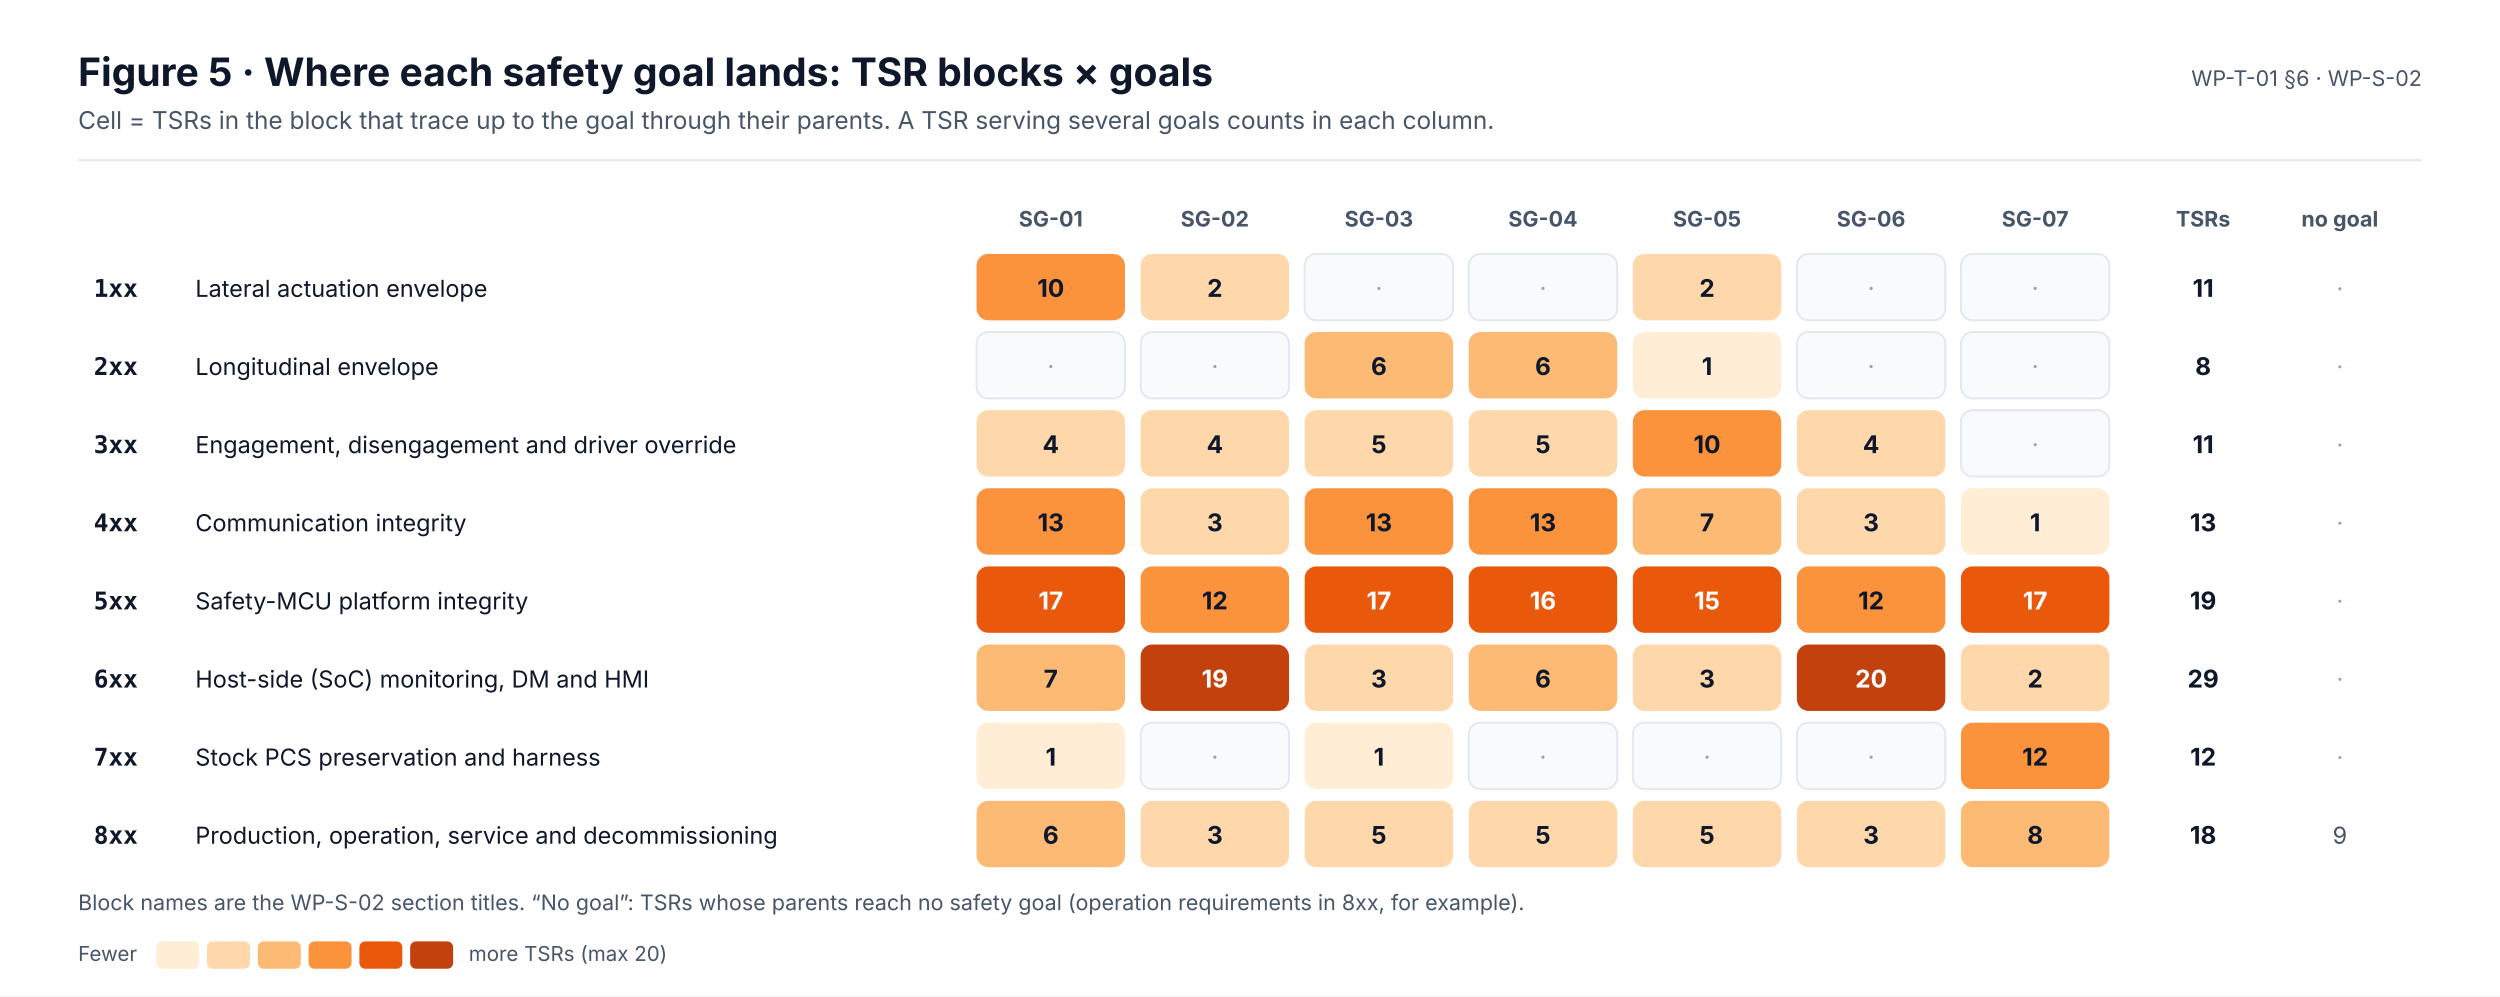
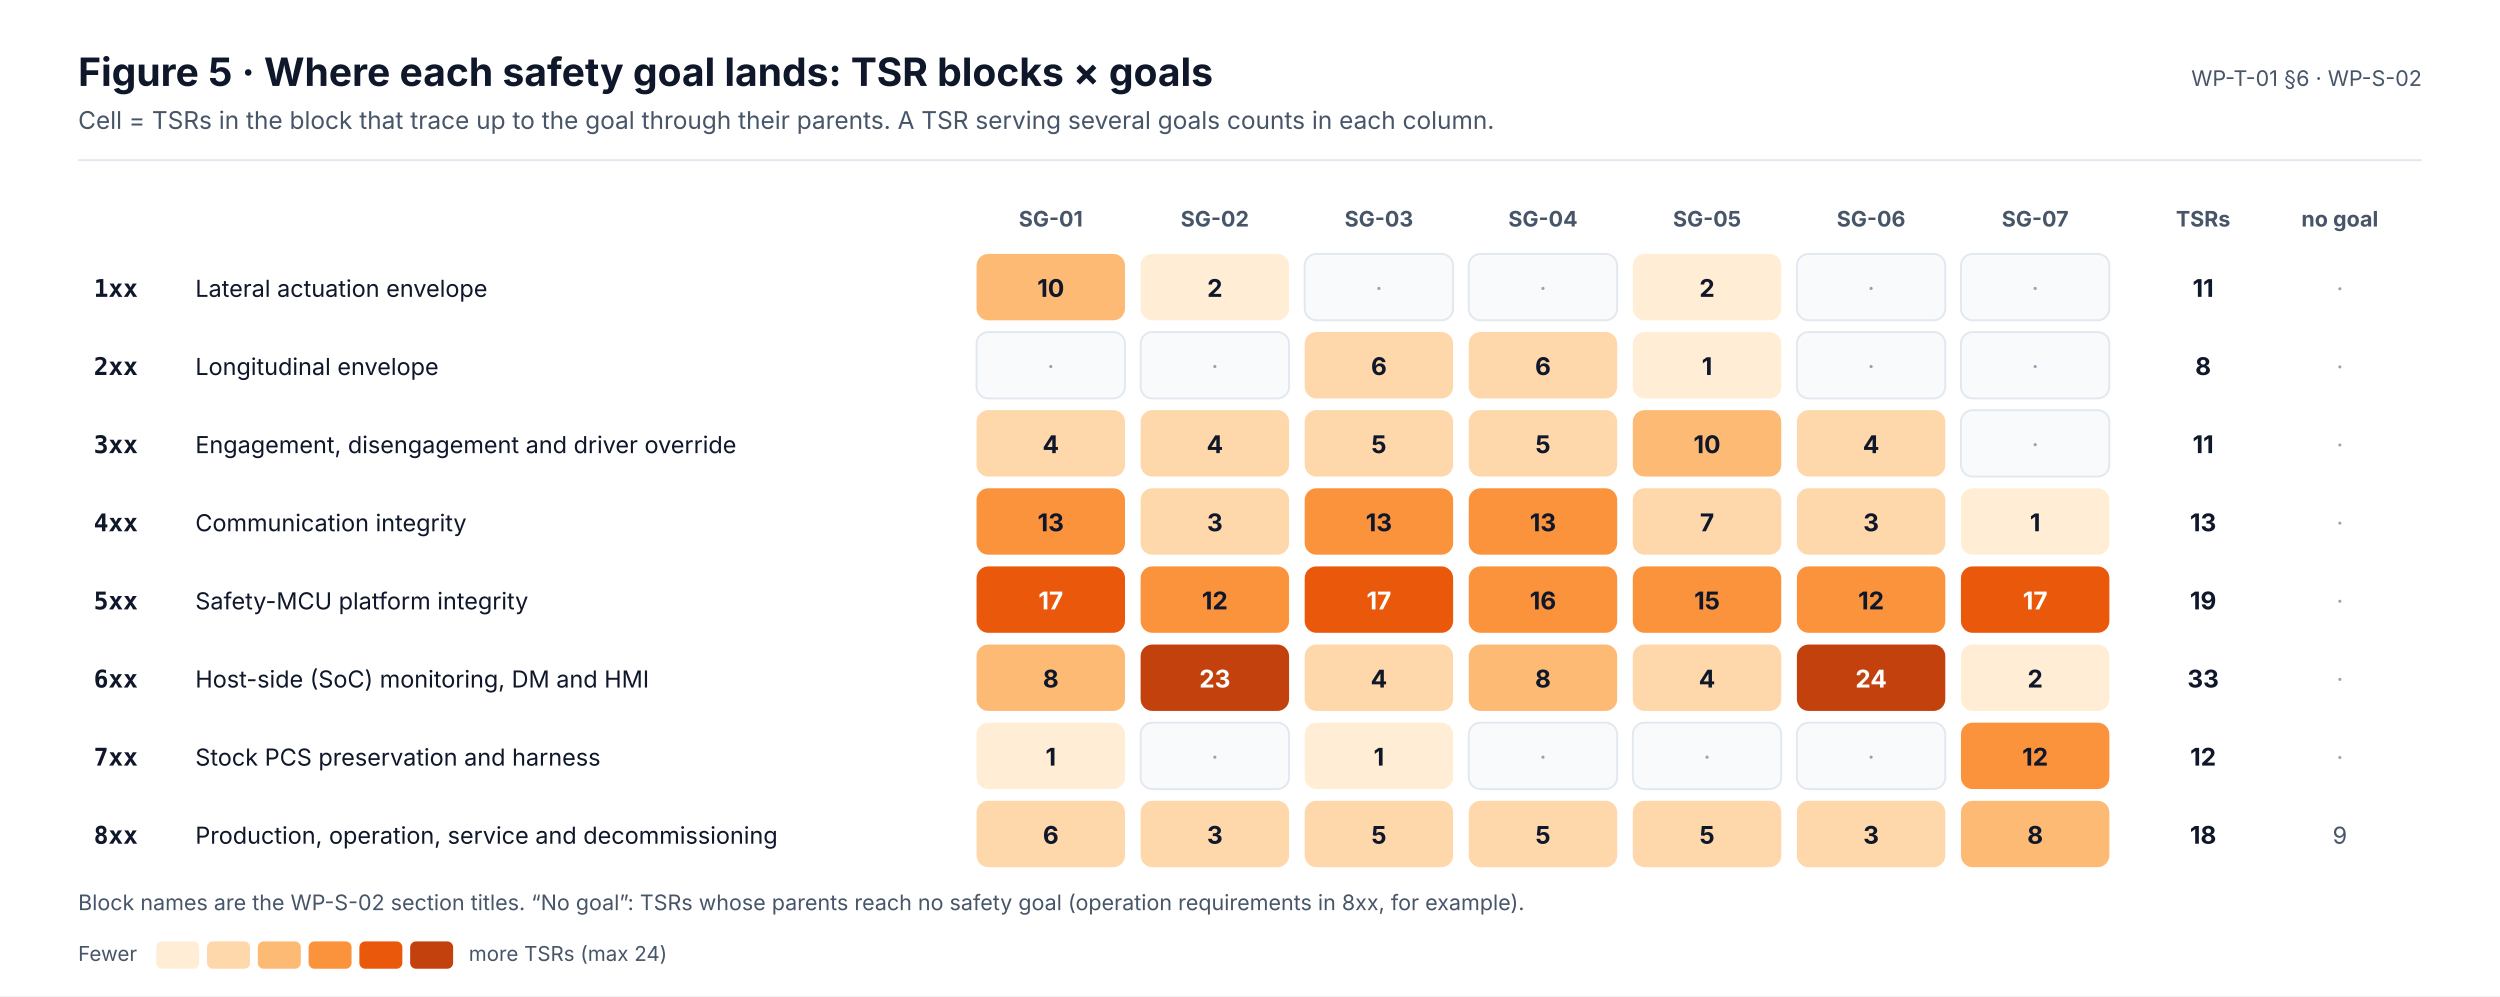
<svg xmlns="http://www.w3.org/2000/svg" width="1280" height="510" viewBox="0 0 1280 510" font-family="Inter, 'Segoe UI', Helvetica, Arial, sans-serif" role="img">
  <defs>
    <marker id="ink" viewBox="0 0 10 10" refX="9" refY="5" markerWidth="7" markerHeight="7" orient="auto-start-reverse">
      <path d="M0,0 L10,5 L0,10 z" fill="#0F172A" />
    </marker>
    <marker id="muted" viewBox="0 0 10 10" refX="9" refY="5" markerWidth="7" markerHeight="7" orient="auto-start-reverse">
      <path d="M0,0 L10,5 L0,10 z" fill="#475569" />
    </marker>
    <marker id="faint" viewBox="0 0 10 10" refX="9" refY="5" markerWidth="7" markerHeight="7" orient="auto-start-reverse">
      <path d="M0,0 L10,5 L0,10 z" fill="#94A3B8" />
    </marker>
    <marker id="safety" viewBox="0 0 10 10" refX="9" refY="5" markerWidth="7" markerHeight="7" orient="auto-start-reverse">
      <path d="M0,0 L10,5 L0,10 z" fill="#C2410C" />
    </marker>
    <marker id="sw" viewBox="0 0 10 10" refX="9" refY="5" markerWidth="7" markerHeight="7" orient="auto-start-reverse">
      <path d="M0,0 L10,5 L0,10 z" fill="#0F766E" />
    </marker>
    <marker id="hw" viewBox="0 0 10 10" refX="9" refY="5" markerWidth="7" markerHeight="7" orient="auto-start-reverse">
      <path d="M0,0 L10,5 L0,10 z" fill="#4F46E5" />
    </marker>
    <marker id="aou" viewBox="0 0 10 10" refX="9" refY="5" markerWidth="7" markerHeight="7" orient="auto-start-reverse">
      <path d="M0,0 L10,5 L0,10 z" fill="#D97706" />
    </marker>
    <marker id="red" viewBox="0 0 10 10" refX="9" refY="5" markerWidth="7" markerHeight="7" orient="auto-start-reverse">
      <path d="M0,0 L10,5 L0,10 z" fill="#D2553F" />
    </marker>
  </defs>
  <rect x="0" y="0" width="1280" height="510" rx="0" fill="#FFFFFF" stroke="none" stroke-width="0" />
  <text x="40" y="44" font-size="20" fill="#0F172A" font-weight="700">Figure 5 · Where each safety goal lands: TSR blocks × goals</text>
  <text x="40" y="66" font-size="12.5" fill="#475569">Cell = TSRs in the block that trace up to the goal through their parents. A TSR serving several goals counts in each column.</text>
  <text x="1240" y="44" font-size="11" fill="#475569" text-anchor="end">WP-T-01 §6 · WP-S-02</text>
  <line x1="40" y1="82" x2="1240" y2="82" stroke="#E2E8F0" stroke-width="1" />
  <text x="538" y="116" font-size="11" fill="#475569" font-weight="700" text-anchor="middle">SG-01</text>
  <text x="622" y="116" font-size="11" fill="#475569" font-weight="700" text-anchor="middle">SG-02</text>
  <text x="706" y="116" font-size="11" fill="#475569" font-weight="700" text-anchor="middle">SG-03</text>
  <text x="790" y="116" font-size="11" fill="#475569" font-weight="700" text-anchor="middle">SG-04</text>
  <text x="874" y="116" font-size="11" fill="#475569" font-weight="700" text-anchor="middle">SG-05</text>
  <text x="958" y="116" font-size="11" fill="#475569" font-weight="700" text-anchor="middle">SG-06</text>
  <text x="1042" y="116" font-size="11" fill="#475569" font-weight="700" text-anchor="middle">SG-07</text>
  <text x="1128" y="116" font-size="11" fill="#475569" font-weight="700" text-anchor="middle">TSRs</text>
  <text x="1198" y="116" font-size="11" fill="#475569" font-weight="700" text-anchor="middle">no goal</text>
  <text x="48" y="152" font-size="12.5" fill="#0F172A" font-weight="700" font-family="'JetBrains Mono', 'SFMono-Regular', Menlo, Consolas, monospace">1xx</text>
  <text x="100" y="152" font-size="12" fill="#0F172A">Lateral actuation envelope</text>
-   <rect x="500" y="130" width="76" height="34" rx="6" fill="#FB923C" stroke="none" stroke-width="1" />
+   <rect x="500" y="130" width="76" height="34" rx="6" fill="#FDBA74" stroke="none" stroke-width="1" />
  <text x="538" y="152" font-size="12.5" fill="#0F172A" font-weight="700" text-anchor="middle">10</text>
-   <rect x="584" y="130" width="76" height="34" rx="6" fill="#FED7AA" stroke="none" stroke-width="1" />
+   <rect x="584" y="130" width="76" height="34" rx="6" fill="#FFEDD5" stroke="none" stroke-width="1" />
  <text x="622" y="152" font-size="12.5" fill="#0F172A" font-weight="700" text-anchor="middle">2</text>
  <rect x="668" y="130" width="76" height="34" rx="6" fill="#F8FAFC" stroke="#E2E8F0" stroke-width="1" />
  <text x="706" y="152" font-size="12.5" fill="#94A3B8" text-anchor="middle">·</text>
  <rect x="752" y="130" width="76" height="34" rx="6" fill="#F8FAFC" stroke="#E2E8F0" stroke-width="1" />
  <text x="790" y="152" font-size="12.5" fill="#94A3B8" text-anchor="middle">·</text>
-   <rect x="836" y="130" width="76" height="34" rx="6" fill="#FED7AA" stroke="none" stroke-width="1" />
+   <rect x="836" y="130" width="76" height="34" rx="6" fill="#FFEDD5" stroke="none" stroke-width="1" />
  <text x="874" y="152" font-size="12.5" fill="#0F172A" font-weight="700" text-anchor="middle">2</text>
  <rect x="920" y="130" width="76" height="34" rx="6" fill="#F8FAFC" stroke="#E2E8F0" stroke-width="1" />
  <text x="958" y="152" font-size="12.5" fill="#94A3B8" text-anchor="middle">·</text>
  <rect x="1004" y="130" width="76" height="34" rx="6" fill="#F8FAFC" stroke="#E2E8F0" stroke-width="1" />
  <text x="1042" y="152" font-size="12.5" fill="#94A3B8" text-anchor="middle">·</text>
  <text x="1128" y="152" font-size="12.5" fill="#0F172A" font-weight="700" text-anchor="middle">11</text>
  <text x="1198" y="152" font-size="12" fill="#94A3B8" text-anchor="middle">·</text>
  <text x="48" y="192" font-size="12.5" fill="#0F172A" font-weight="700" font-family="'JetBrains Mono', 'SFMono-Regular', Menlo, Consolas, monospace">2xx</text>
  <text x="100" y="192" font-size="12" fill="#0F172A">Longitudinal envelope</text>
  <rect x="500" y="170" width="76" height="34" rx="6" fill="#F8FAFC" stroke="#E2E8F0" stroke-width="1" />
  <text x="538" y="192" font-size="12.5" fill="#94A3B8" text-anchor="middle">·</text>
  <rect x="584" y="170" width="76" height="34" rx="6" fill="#F8FAFC" stroke="#E2E8F0" stroke-width="1" />
  <text x="622" y="192" font-size="12.5" fill="#94A3B8" text-anchor="middle">·</text>
-   <rect x="668" y="170" width="76" height="34" rx="6" fill="#FDBA74" stroke="none" stroke-width="1" />
+   <rect x="668" y="170" width="76" height="34" rx="6" fill="#FED7AA" stroke="none" stroke-width="1" />
  <text x="706" y="192" font-size="12.5" fill="#0F172A" font-weight="700" text-anchor="middle">6</text>
-   <rect x="752" y="170" width="76" height="34" rx="6" fill="#FDBA74" stroke="none" stroke-width="1" />
+   <rect x="752" y="170" width="76" height="34" rx="6" fill="#FED7AA" stroke="none" stroke-width="1" />
  <text x="790" y="192" font-size="12.5" fill="#0F172A" font-weight="700" text-anchor="middle">6</text>
  <rect x="836" y="170" width="76" height="34" rx="6" fill="#FFEDD5" stroke="none" stroke-width="1" />
  <text x="874" y="192" font-size="12.5" fill="#0F172A" font-weight="700" text-anchor="middle">1</text>
  <rect x="920" y="170" width="76" height="34" rx="6" fill="#F8FAFC" stroke="#E2E8F0" stroke-width="1" />
  <text x="958" y="192" font-size="12.5" fill="#94A3B8" text-anchor="middle">·</text>
  <rect x="1004" y="170" width="76" height="34" rx="6" fill="#F8FAFC" stroke="#E2E8F0" stroke-width="1" />
  <text x="1042" y="192" font-size="12.5" fill="#94A3B8" text-anchor="middle">·</text>
  <text x="1128" y="192" font-size="12.5" fill="#0F172A" font-weight="700" text-anchor="middle">8</text>
  <text x="1198" y="192" font-size="12" fill="#94A3B8" text-anchor="middle">·</text>
  <text x="48" y="232" font-size="12.5" fill="#0F172A" font-weight="700" font-family="'JetBrains Mono', 'SFMono-Regular', Menlo, Consolas, monospace">3xx</text>
  <text x="100" y="232" font-size="12" fill="#0F172A">Engagement, disengagement and driver override</text>
  <rect x="500" y="210" width="76" height="34" rx="6" fill="#FED7AA" stroke="none" stroke-width="1" />
  <text x="538" y="232" font-size="12.5" fill="#0F172A" font-weight="700" text-anchor="middle">4</text>
  <rect x="584" y="210" width="76" height="34" rx="6" fill="#FED7AA" stroke="none" stroke-width="1" />
  <text x="622" y="232" font-size="12.5" fill="#0F172A" font-weight="700" text-anchor="middle">4</text>
  <rect x="668" y="210" width="76" height="34" rx="6" fill="#FED7AA" stroke="none" stroke-width="1" />
  <text x="706" y="232" font-size="12.5" fill="#0F172A" font-weight="700" text-anchor="middle">5</text>
  <rect x="752" y="210" width="76" height="34" rx="6" fill="#FED7AA" stroke="none" stroke-width="1" />
  <text x="790" y="232" font-size="12.5" fill="#0F172A" font-weight="700" text-anchor="middle">5</text>
-   <rect x="836" y="210" width="76" height="34" rx="6" fill="#FB923C" stroke="none" stroke-width="1" />
+   <rect x="836" y="210" width="76" height="34" rx="6" fill="#FDBA74" stroke="none" stroke-width="1" />
  <text x="874" y="232" font-size="12.5" fill="#0F172A" font-weight="700" text-anchor="middle">10</text>
  <rect x="920" y="210" width="76" height="34" rx="6" fill="#FED7AA" stroke="none" stroke-width="1" />
  <text x="958" y="232" font-size="12.5" fill="#0F172A" font-weight="700" text-anchor="middle">4</text>
  <rect x="1004" y="210" width="76" height="34" rx="6" fill="#F8FAFC" stroke="#E2E8F0" stroke-width="1" />
  <text x="1042" y="232" font-size="12.5" fill="#94A3B8" text-anchor="middle">·</text>
  <text x="1128" y="232" font-size="12.5" fill="#0F172A" font-weight="700" text-anchor="middle">11</text>
  <text x="1198" y="232" font-size="12" fill="#94A3B8" text-anchor="middle">·</text>
  <text x="48" y="272" font-size="12.5" fill="#0F172A" font-weight="700" font-family="'JetBrains Mono', 'SFMono-Regular', Menlo, Consolas, monospace">4xx</text>
  <text x="100" y="272" font-size="12" fill="#0F172A">Communication integrity</text>
  <rect x="500" y="250" width="76" height="34" rx="6" fill="#FB923C" stroke="none" stroke-width="1" />
  <text x="538" y="272" font-size="12.5" fill="#0F172A" font-weight="700" text-anchor="middle">13</text>
  <rect x="584" y="250" width="76" height="34" rx="6" fill="#FED7AA" stroke="none" stroke-width="1" />
  <text x="622" y="272" font-size="12.5" fill="#0F172A" font-weight="700" text-anchor="middle">3</text>
  <rect x="668" y="250" width="76" height="34" rx="6" fill="#FB923C" stroke="none" stroke-width="1" />
  <text x="706" y="272" font-size="12.5" fill="#0F172A" font-weight="700" text-anchor="middle">13</text>
  <rect x="752" y="250" width="76" height="34" rx="6" fill="#FB923C" stroke="none" stroke-width="1" />
  <text x="790" y="272" font-size="12.5" fill="#0F172A" font-weight="700" text-anchor="middle">13</text>
-   <rect x="836" y="250" width="76" height="34" rx="6" fill="#FDBA74" stroke="none" stroke-width="1" />
+   <rect x="836" y="250" width="76" height="34" rx="6" fill="#FED7AA" stroke="none" stroke-width="1" />
  <text x="874" y="272" font-size="12.5" fill="#0F172A" font-weight="700" text-anchor="middle">7</text>
  <rect x="920" y="250" width="76" height="34" rx="6" fill="#FED7AA" stroke="none" stroke-width="1" />
  <text x="958" y="272" font-size="12.5" fill="#0F172A" font-weight="700" text-anchor="middle">3</text>
  <rect x="1004" y="250" width="76" height="34" rx="6" fill="#FFEDD5" stroke="none" stroke-width="1" />
  <text x="1042" y="272" font-size="12.5" fill="#0F172A" font-weight="700" text-anchor="middle">1</text>
  <text x="1128" y="272" font-size="12.5" fill="#0F172A" font-weight="700" text-anchor="middle">13</text>
  <text x="1198" y="272" font-size="12" fill="#94A3B8" text-anchor="middle">·</text>
  <text x="48" y="312" font-size="12.5" fill="#0F172A" font-weight="700" font-family="'JetBrains Mono', 'SFMono-Regular', Menlo, Consolas, monospace">5xx</text>
  <text x="100" y="312" font-size="12" fill="#0F172A">Safety-MCU platform integrity</text>
  <rect x="500" y="290" width="76" height="34" rx="6" fill="#EA580C" stroke="none" stroke-width="1" />
  <text x="538" y="312" font-size="12.5" fill="#FFFFFF" font-weight="700" text-anchor="middle">17</text>
  <rect x="584" y="290" width="76" height="34" rx="6" fill="#FB923C" stroke="none" stroke-width="1" />
  <text x="622" y="312" font-size="12.5" fill="#0F172A" font-weight="700" text-anchor="middle">12</text>
  <rect x="668" y="290" width="76" height="34" rx="6" fill="#EA580C" stroke="none" stroke-width="1" />
  <text x="706" y="312" font-size="12.5" fill="#FFFFFF" font-weight="700" text-anchor="middle">17</text>
-   <rect x="752" y="290" width="76" height="34" rx="6" fill="#EA580C" stroke="none" stroke-width="1" />
-   <text x="790" y="312" font-size="12.5" fill="#FFFFFF" font-weight="700" text-anchor="middle">16</text>
-   <rect x="836" y="290" width="76" height="34" rx="6" fill="#EA580C" stroke="none" stroke-width="1" />
-   <text x="874" y="312" font-size="12.5" fill="#FFFFFF" font-weight="700" text-anchor="middle">15</text>
+   <rect x="752" y="290" width="76" height="34" rx="6" fill="#FB923C" stroke="none" stroke-width="1" />
+   <text x="790" y="312" font-size="12.5" fill="#0F172A" font-weight="700" text-anchor="middle">16</text>
+   <rect x="836" y="290" width="76" height="34" rx="6" fill="#FB923C" stroke="none" stroke-width="1" />
+   <text x="874" y="312" font-size="12.5" fill="#0F172A" font-weight="700" text-anchor="middle">15</text>
  <rect x="920" y="290" width="76" height="34" rx="6" fill="#FB923C" stroke="none" stroke-width="1" />
  <text x="958" y="312" font-size="12.5" fill="#0F172A" font-weight="700" text-anchor="middle">12</text>
  <rect x="1004" y="290" width="76" height="34" rx="6" fill="#EA580C" stroke="none" stroke-width="1" />
  <text x="1042" y="312" font-size="12.5" fill="#FFFFFF" font-weight="700" text-anchor="middle">17</text>
  <text x="1128" y="312" font-size="12.5" fill="#0F172A" font-weight="700" text-anchor="middle">19</text>
  <text x="1198" y="312" font-size="12" fill="#94A3B8" text-anchor="middle">·</text>
  <text x="48" y="352" font-size="12.5" fill="#0F172A" font-weight="700" font-family="'JetBrains Mono', 'SFMono-Regular', Menlo, Consolas, monospace">6xx</text>
  <text x="100" y="352" font-size="12" fill="#0F172A">Host-side (SoC) monitoring, DM and HMI</text>
  <rect x="500" y="330" width="76" height="34" rx="6" fill="#FDBA74" stroke="none" stroke-width="1" />
-   <text x="538" y="352" font-size="12.5" fill="#0F172A" font-weight="700" text-anchor="middle">7</text>
+   <text x="538" y="352" font-size="12.5" fill="#0F172A" font-weight="700" text-anchor="middle">8</text>
  <rect x="584" y="330" width="76" height="34" rx="6" fill="#C2410C" stroke="none" stroke-width="1" />
-   <text x="622" y="352" font-size="12.5" fill="#FFFFFF" font-weight="700" text-anchor="middle">19</text>
+   <text x="622" y="352" font-size="12.5" fill="#FFFFFF" font-weight="700" text-anchor="middle">23</text>
  <rect x="668" y="330" width="76" height="34" rx="6" fill="#FED7AA" stroke="none" stroke-width="1" />
-   <text x="706" y="352" font-size="12.5" fill="#0F172A" font-weight="700" text-anchor="middle">3</text>
+   <text x="706" y="352" font-size="12.5" fill="#0F172A" font-weight="700" text-anchor="middle">4</text>
  <rect x="752" y="330" width="76" height="34" rx="6" fill="#FDBA74" stroke="none" stroke-width="1" />
-   <text x="790" y="352" font-size="12.5" fill="#0F172A" font-weight="700" text-anchor="middle">6</text>
+   <text x="790" y="352" font-size="12.5" fill="#0F172A" font-weight="700" text-anchor="middle">8</text>
  <rect x="836" y="330" width="76" height="34" rx="6" fill="#FED7AA" stroke="none" stroke-width="1" />
-   <text x="874" y="352" font-size="12.5" fill="#0F172A" font-weight="700" text-anchor="middle">3</text>
+   <text x="874" y="352" font-size="12.5" fill="#0F172A" font-weight="700" text-anchor="middle">4</text>
  <rect x="920" y="330" width="76" height="34" rx="6" fill="#C2410C" stroke="none" stroke-width="1" />
-   <text x="958" y="352" font-size="12.5" fill="#FFFFFF" font-weight="700" text-anchor="middle">20</text>
-   <rect x="1004" y="330" width="76" height="34" rx="6" fill="#FED7AA" stroke="none" stroke-width="1" />
+   <text x="958" y="352" font-size="12.5" fill="#FFFFFF" font-weight="700" text-anchor="middle">24</text>
+   <rect x="1004" y="330" width="76" height="34" rx="6" fill="#FFEDD5" stroke="none" stroke-width="1" />
  <text x="1042" y="352" font-size="12.5" fill="#0F172A" font-weight="700" text-anchor="middle">2</text>
-   <text x="1128" y="352" font-size="12.5" fill="#0F172A" font-weight="700" text-anchor="middle">29</text>
+   <text x="1128" y="352" font-size="12.5" fill="#0F172A" font-weight="700" text-anchor="middle">33</text>
  <text x="1198" y="352" font-size="12" fill="#94A3B8" text-anchor="middle">·</text>
  <text x="48" y="392" font-size="12.5" fill="#0F172A" font-weight="700" font-family="'JetBrains Mono', 'SFMono-Regular', Menlo, Consolas, monospace">7xx</text>
  <text x="100" y="392" font-size="12" fill="#0F172A">Stock PCS preservation and harness</text>
  <rect x="500" y="370" width="76" height="34" rx="6" fill="#FFEDD5" stroke="none" stroke-width="1" />
  <text x="538" y="392" font-size="12.5" fill="#0F172A" font-weight="700" text-anchor="middle">1</text>
  <rect x="584" y="370" width="76" height="34" rx="6" fill="#F8FAFC" stroke="#E2E8F0" stroke-width="1" />
  <text x="622" y="392" font-size="12.5" fill="#94A3B8" text-anchor="middle">·</text>
  <rect x="668" y="370" width="76" height="34" rx="6" fill="#FFEDD5" stroke="none" stroke-width="1" />
  <text x="706" y="392" font-size="12.5" fill="#0F172A" font-weight="700" text-anchor="middle">1</text>
  <rect x="752" y="370" width="76" height="34" rx="6" fill="#F8FAFC" stroke="#E2E8F0" stroke-width="1" />
  <text x="790" y="392" font-size="12.5" fill="#94A3B8" text-anchor="middle">·</text>
  <rect x="836" y="370" width="76" height="34" rx="6" fill="#F8FAFC" stroke="#E2E8F0" stroke-width="1" />
  <text x="874" y="392" font-size="12.5" fill="#94A3B8" text-anchor="middle">·</text>
  <rect x="920" y="370" width="76" height="34" rx="6" fill="#F8FAFC" stroke="#E2E8F0" stroke-width="1" />
  <text x="958" y="392" font-size="12.5" fill="#94A3B8" text-anchor="middle">·</text>
  <rect x="1004" y="370" width="76" height="34" rx="6" fill="#FB923C" stroke="none" stroke-width="1" />
  <text x="1042" y="392" font-size="12.5" fill="#0F172A" font-weight="700" text-anchor="middle">12</text>
  <text x="1128" y="392" font-size="12.5" fill="#0F172A" font-weight="700" text-anchor="middle">12</text>
  <text x="1198" y="392" font-size="12" fill="#94A3B8" text-anchor="middle">·</text>
  <text x="48" y="432" font-size="12.5" fill="#0F172A" font-weight="700" font-family="'JetBrains Mono', 'SFMono-Regular', Menlo, Consolas, monospace">8xx</text>
  <text x="100" y="432" font-size="12" fill="#0F172A">Production, operation, service and decommissioning</text>
-   <rect x="500" y="410" width="76" height="34" rx="6" fill="#FDBA74" stroke="none" stroke-width="1" />
+   <rect x="500" y="410" width="76" height="34" rx="6" fill="#FED7AA" stroke="none" stroke-width="1" />
  <text x="538" y="432" font-size="12.5" fill="#0F172A" font-weight="700" text-anchor="middle">6</text>
  <rect x="584" y="410" width="76" height="34" rx="6" fill="#FED7AA" stroke="none" stroke-width="1" />
  <text x="622" y="432" font-size="12.5" fill="#0F172A" font-weight="700" text-anchor="middle">3</text>
  <rect x="668" y="410" width="76" height="34" rx="6" fill="#FED7AA" stroke="none" stroke-width="1" />
  <text x="706" y="432" font-size="12.5" fill="#0F172A" font-weight="700" text-anchor="middle">5</text>
  <rect x="752" y="410" width="76" height="34" rx="6" fill="#FED7AA" stroke="none" stroke-width="1" />
  <text x="790" y="432" font-size="12.5" fill="#0F172A" font-weight="700" text-anchor="middle">5</text>
  <rect x="836" y="410" width="76" height="34" rx="6" fill="#FED7AA" stroke="none" stroke-width="1" />
  <text x="874" y="432" font-size="12.5" fill="#0F172A" font-weight="700" text-anchor="middle">5</text>
  <rect x="920" y="410" width="76" height="34" rx="6" fill="#FED7AA" stroke="none" stroke-width="1" />
  <text x="958" y="432" font-size="12.5" fill="#0F172A" font-weight="700" text-anchor="middle">3</text>
  <rect x="1004" y="410" width="76" height="34" rx="6" fill="#FDBA74" stroke="none" stroke-width="1" />
  <text x="1042" y="432" font-size="12.5" fill="#0F172A" font-weight="700" text-anchor="middle">8</text>
  <text x="1128" y="432" font-size="12.5" fill="#0F172A" font-weight="700" text-anchor="middle">18</text>
  <text x="1198" y="432" font-size="12" fill="#475569" text-anchor="middle">9</text>
  <text x="40" y="466" font-size="11" fill="#475569">Block names are the WP-S-02 section titles. “No goal”: TSRs whose parents reach no safety goal (operation requirements in 8xx, for example).</text>
  <text x="40" y="492" font-size="10.5" fill="#475569">Fewer</text>
  <rect x="80" y="482" width="22" height="14" rx="3" fill="#FFEDD5" stroke="none" stroke-width="0" />
  <rect x="106" y="482" width="22" height="14" rx="3" fill="#FED7AA" stroke="none" stroke-width="0" />
  <rect x="132" y="482" width="22" height="14" rx="3" fill="#FDBA74" stroke="none" stroke-width="0" />
  <rect x="158" y="482" width="22" height="14" rx="3" fill="#FB923C" stroke="none" stroke-width="0" />
  <rect x="184" y="482" width="22" height="14" rx="3" fill="#EA580C" stroke="none" stroke-width="0" />
  <rect x="210" y="482" width="22" height="14" rx="3" fill="#C2410C" stroke="none" stroke-width="0" />
-   <text x="240" y="492" font-size="10.5" fill="#475569">more TSRs (max 20)</text>
+   <text x="240" y="492" font-size="10.5" fill="#475569">more TSRs (max 24)</text>
</svg>
